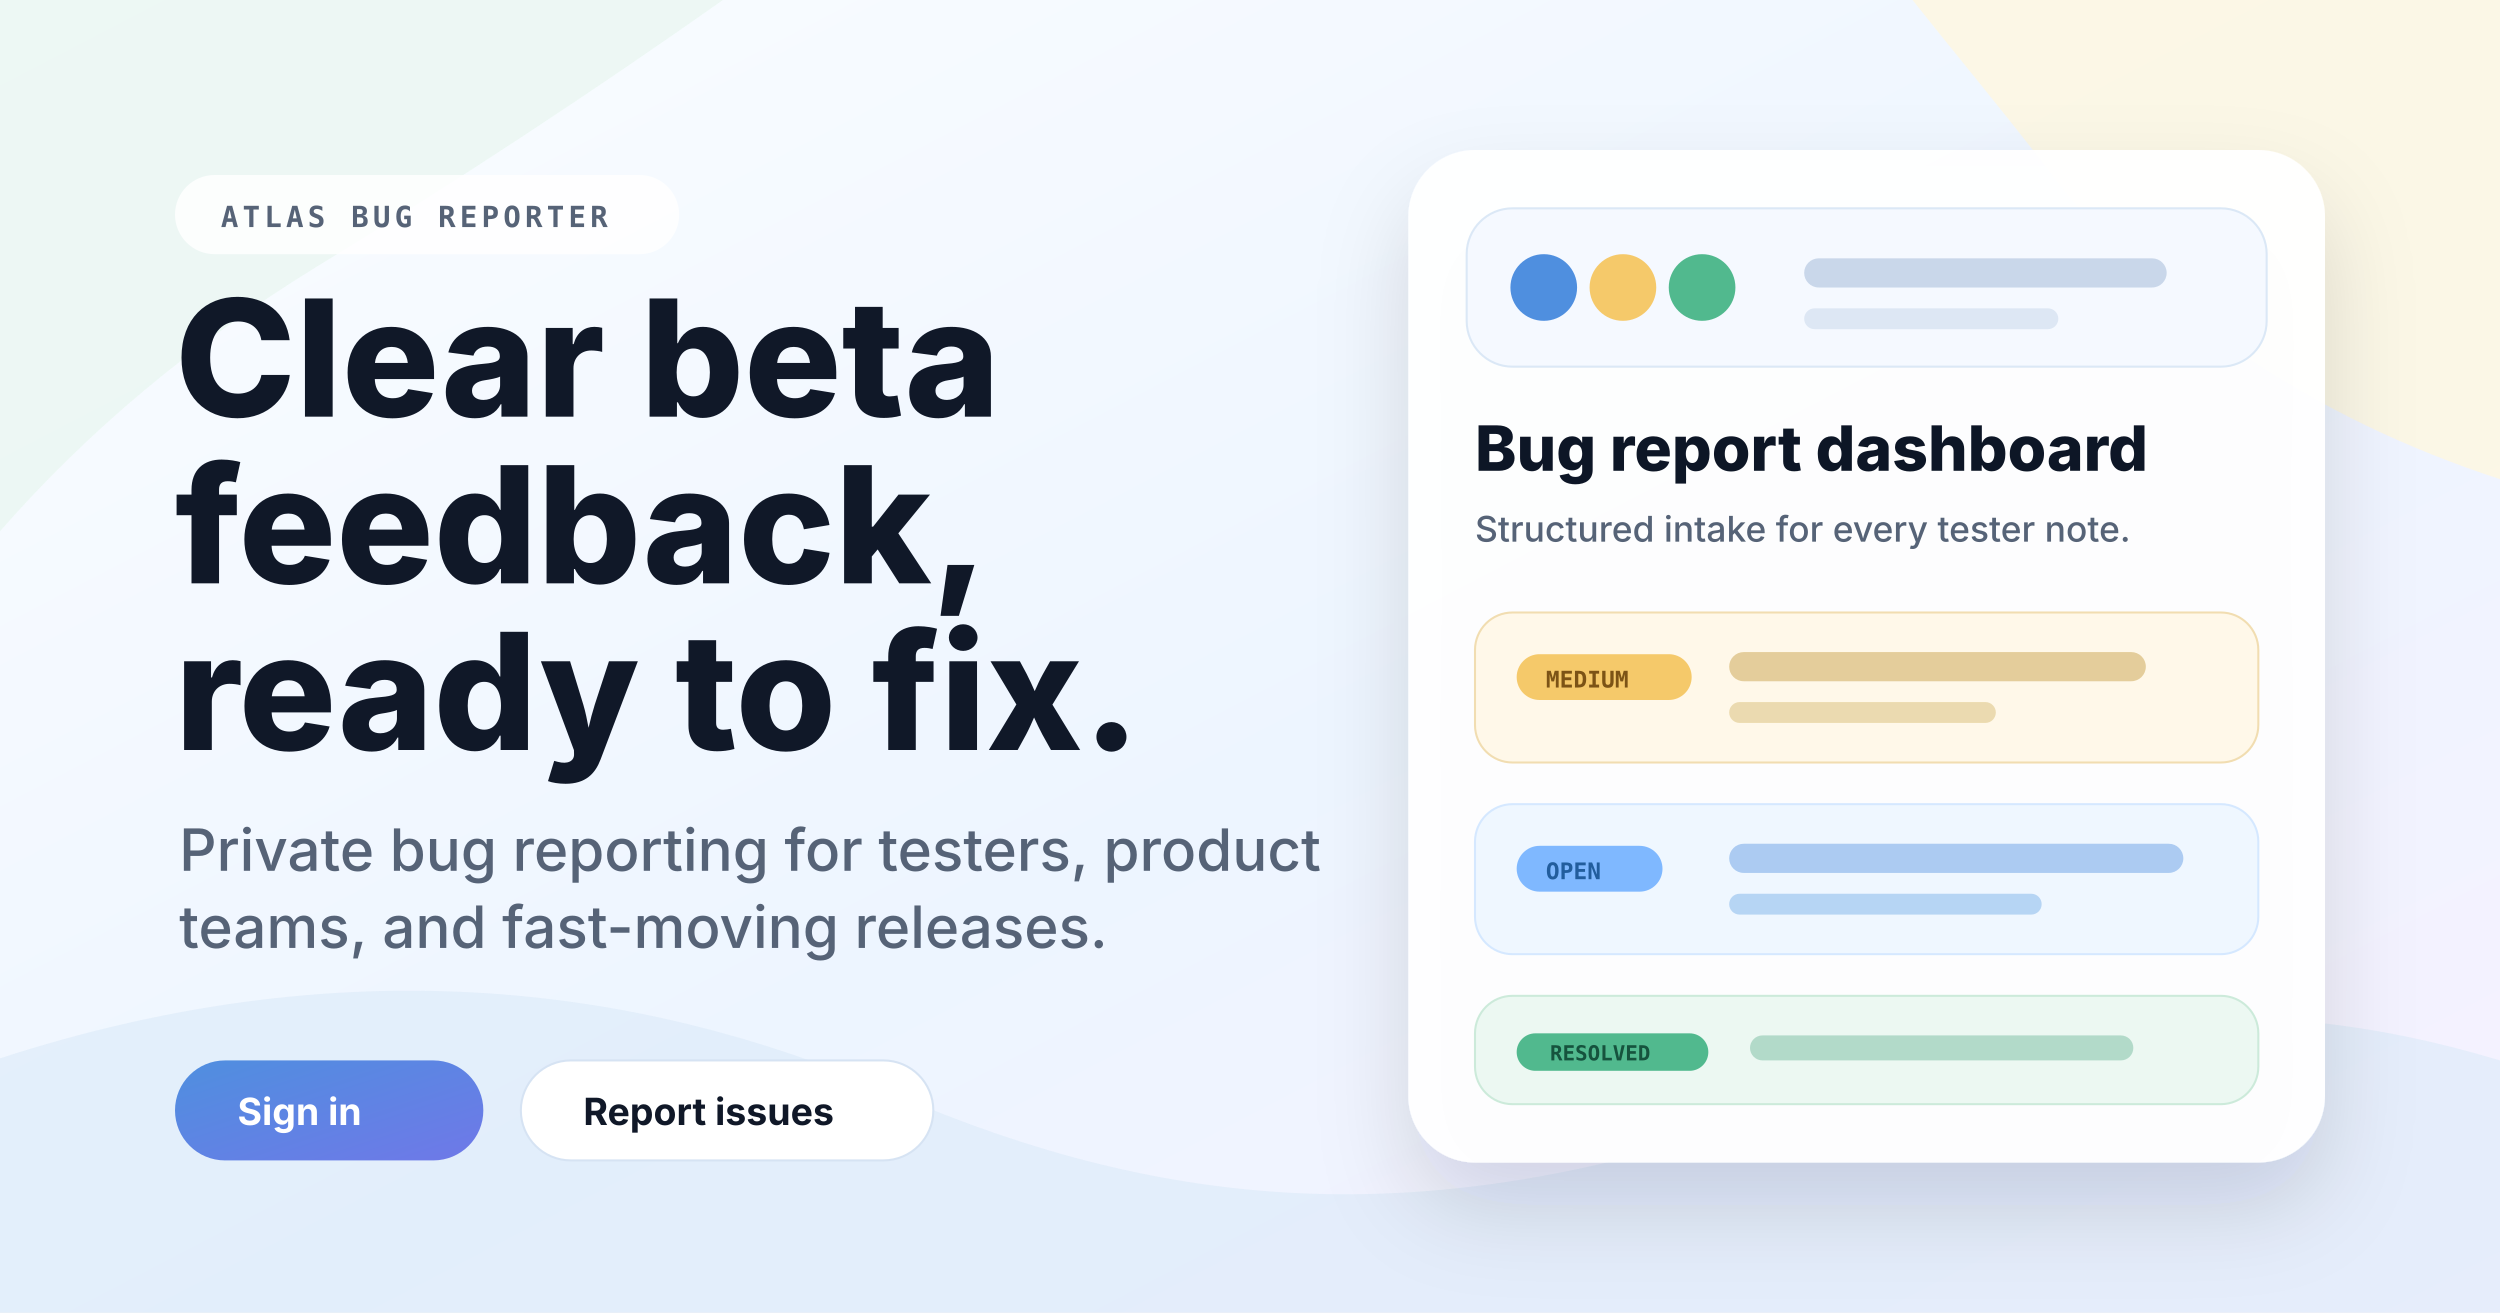
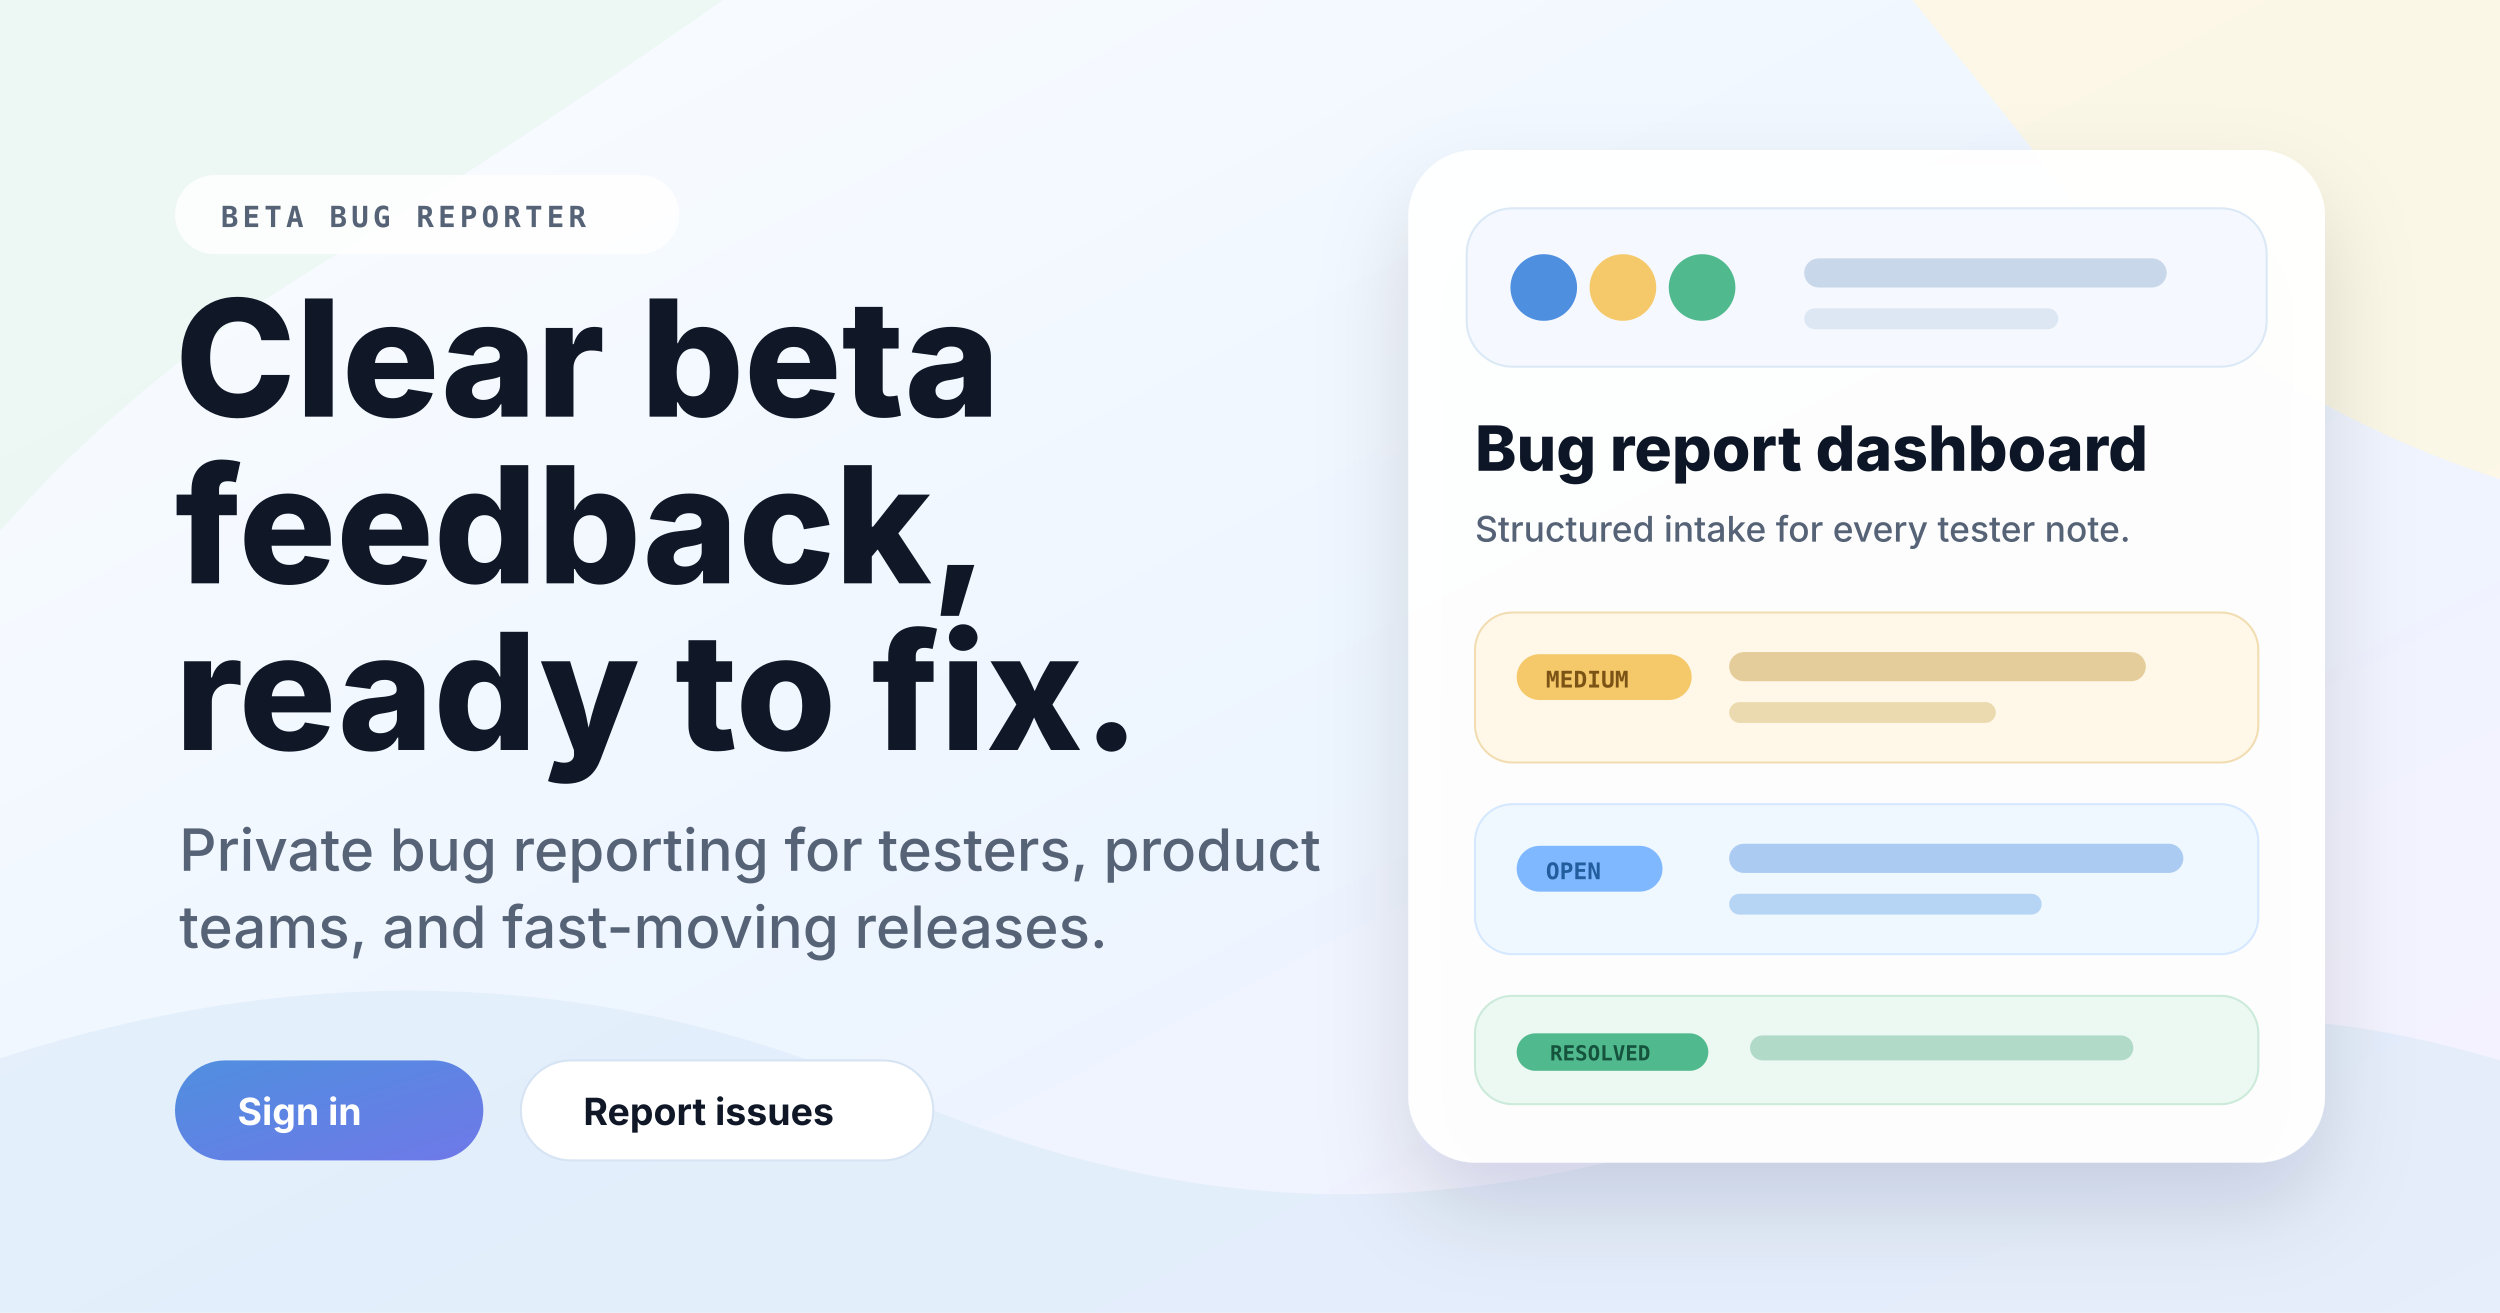
<svg xmlns="http://www.w3.org/2000/svg" width="1200" height="630" viewBox="0 0 1200 630" role="img" aria-labelledby="title desc">
  <defs>
    <linearGradient id="bg" x1="0" x2="1" y1="0" y2="1">
      <stop offset="0" stop-color="#fbfdff" />
      <stop offset="0.55" stop-color="#edf5ff" />
      <stop offset="1" stop-color="#f6f1ff" />
    </linearGradient>
    <linearGradient id="button" x1="0" x2="1" y1="0" y2="1">
      <stop offset="0" stop-color="#4f8fdf" />
      <stop offset="1" stop-color="#6f78e8" />
    </linearGradient>
    <filter id="shadow" x="-20%" y="-20%" width="140%" height="150%">
      <feDropShadow dx="0" dy="22" stdDeviation="22" flood-color="#0f172a" flood-opacity="0.14" />
    </filter>
  </defs>
  <rect width="1200" height="630" fill="url(#bg)" />
  <path d="M0 508 C160 456 303 470 429 525 C561 582 686 592 846 536 C984 488 1077 472 1200 509 L1200 630 L0 630 Z" fill="#dceaf8" opacity="0.62" />
  <path d="M918 0 L1200 0 L1200 230 C1111 201 1035 151 982 80 C958 49 937 24 918 0 Z" fill="#fff7df" opacity="0.78" />
  <path d="M0 0 L347 0 C286 43 221 86 152 128 C92 165 42 207 0 255 Z" fill="#eaf7f1" opacity="0.82" />
  <g transform="translate(84 84)">
    <rect x="0" y="0" width="242" height="38" rx="19" fill="#ffffff" opacity="0.84" />
-     <text x="22" y="25" fill="#566377" font-family="JetBrains Mono, SFMono-Regular, Menlo, monospace" font-size="14" font-weight="700" letter-spacing="2">ATLAS BUG REPORTER</text>
+     <text x="22" y="25" fill="#566377" font-family="JetBrains Mono, SFMono-Regular, Menlo, monospace" font-size="14" font-weight="700" letter-spacing="2">BETA BUG REPORTER</text>
    <text x="0" y="116" fill="#101828" font-family="Avenir Next, Inter, Segoe UI, sans-serif" font-size="78" font-weight="800">Clear beta</text>
    <text x="0" y="196" fill="#101828" font-family="Avenir Next, Inter, Segoe UI, sans-serif" font-size="78" font-weight="800">feedback,</text>
    <text x="0" y="276" fill="#101828" font-family="Avenir Next, Inter, Segoe UI, sans-serif" font-size="78" font-weight="800">ready to fix.</text>
    <text x="2" y="334" fill="#566377" font-family="Avenir Next, Inter, Segoe UI, sans-serif" font-size="28" font-weight="500">Private bug reporting for testers, product</text>
    <text x="2" y="371" fill="#566377" font-family="Avenir Next, Inter, Segoe UI, sans-serif" font-size="28" font-weight="500">teams, and fast-moving releases.</text>
    <g transform="translate(0 425)">
      <rect x="0" y="0" width="148" height="48" rx="24" fill="url(#button)" />
      <text x="30" y="31" fill="#ffffff" font-family="Avenir Next, Inter, Segoe UI, sans-serif" font-size="18" font-weight="700">Sign in</text>
      <rect x="166" y="0" width="198" height="48" rx="24" fill="#ffffff" stroke="#d6e3f3" />
      <text x="196" y="31" fill="#101828" font-family="Avenir Next, Inter, Segoe UI, sans-serif" font-size="18" font-weight="700">Report issues</text>
    </g>
  </g>
  <g transform="translate(676 72)" filter="url(#shadow)">
    <rect x="0" y="0" width="440" height="486" rx="32" fill="#ffffff" opacity="0.94" />
    <rect x="28" y="28" width="384" height="76" rx="22" fill="#f5f9ff" stroke="#dbe8f6" />
    <circle cx="65" cy="66" r="16" fill="#4f8fdf" />
    <circle cx="103" cy="66" r="16" fill="#f5c96b" />
    <circle cx="141" cy="66" r="16" fill="#51b98e" />
    <rect x="190" y="52" width="174" height="14" rx="7" fill="#c9d7ea" />
    <rect x="190" y="76" width="122" height="10" rx="5" fill="#dde7f4" />
    <text x="32" y="154" fill="#101828" font-family="Avenir Next, Inter, Segoe UI, sans-serif" font-size="30" font-weight="800">Bug report dashboard</text>
    <text x="32" y="188" fill="#566377" font-family="Avenir Next, Inter, Segoe UI, sans-serif" font-size="17" font-weight="500">Structured intake for every tester note.</text>
    <g transform="translate(32 222)">
      <rect x="0" y="0" width="376" height="72" rx="18" fill="#fff8e9" stroke="#f1ddb1" />
      <rect x="20" y="20" width="84" height="22" rx="11" fill="#f5c96b" />
      <text x="34" y="36" fill="#7b5313" font-family="JetBrains Mono, SFMono-Regular, Menlo, monospace" font-size="11" font-weight="700">MEDIUM</text>
      <rect x="122" y="19" width="200" height="14" rx="7" fill="#c79f44" opacity="0.48" />
      <rect x="122" y="43" width="128" height="10" rx="5" fill="#d6bb70" opacity="0.48" />
    </g>
    <g transform="translate(32 314)">
      <rect x="0" y="0" width="376" height="72" rx="18" fill="#eff7ff" stroke="#d5e8ff" />
      <rect x="20" y="20" width="70" height="22" rx="11" fill="#7fb8ff" />
      <text x="34" y="36" fill="#215d9d" font-family="JetBrains Mono, SFMono-Regular, Menlo, monospace" font-size="11" font-weight="700">OPEN</text>
      <rect x="122" y="19" width="218" height="14" rx="7" fill="#4f8fdf" opacity="0.42" />
      <rect x="122" y="43" width="150" height="10" rx="5" fill="#8ebcec" opacity="0.58" />
    </g>
    <g transform="translate(32 406)">
      <rect x="0" y="0" width="376" height="52" rx="18" fill="#ecf8f2" stroke="#cceada" />
      <rect x="20" y="18" width="92" height="18" rx="9" fill="#51b98e" />
      <text x="36" y="31" fill="#15523e" font-family="JetBrains Mono, SFMono-Regular, Menlo, monospace" font-size="10" font-weight="700">RESOLVED</text>
      <rect x="132" y="19" width="184" height="12" rx="6" fill="#55a987" opacity="0.38" />
    </g>
  </g>
</svg>
